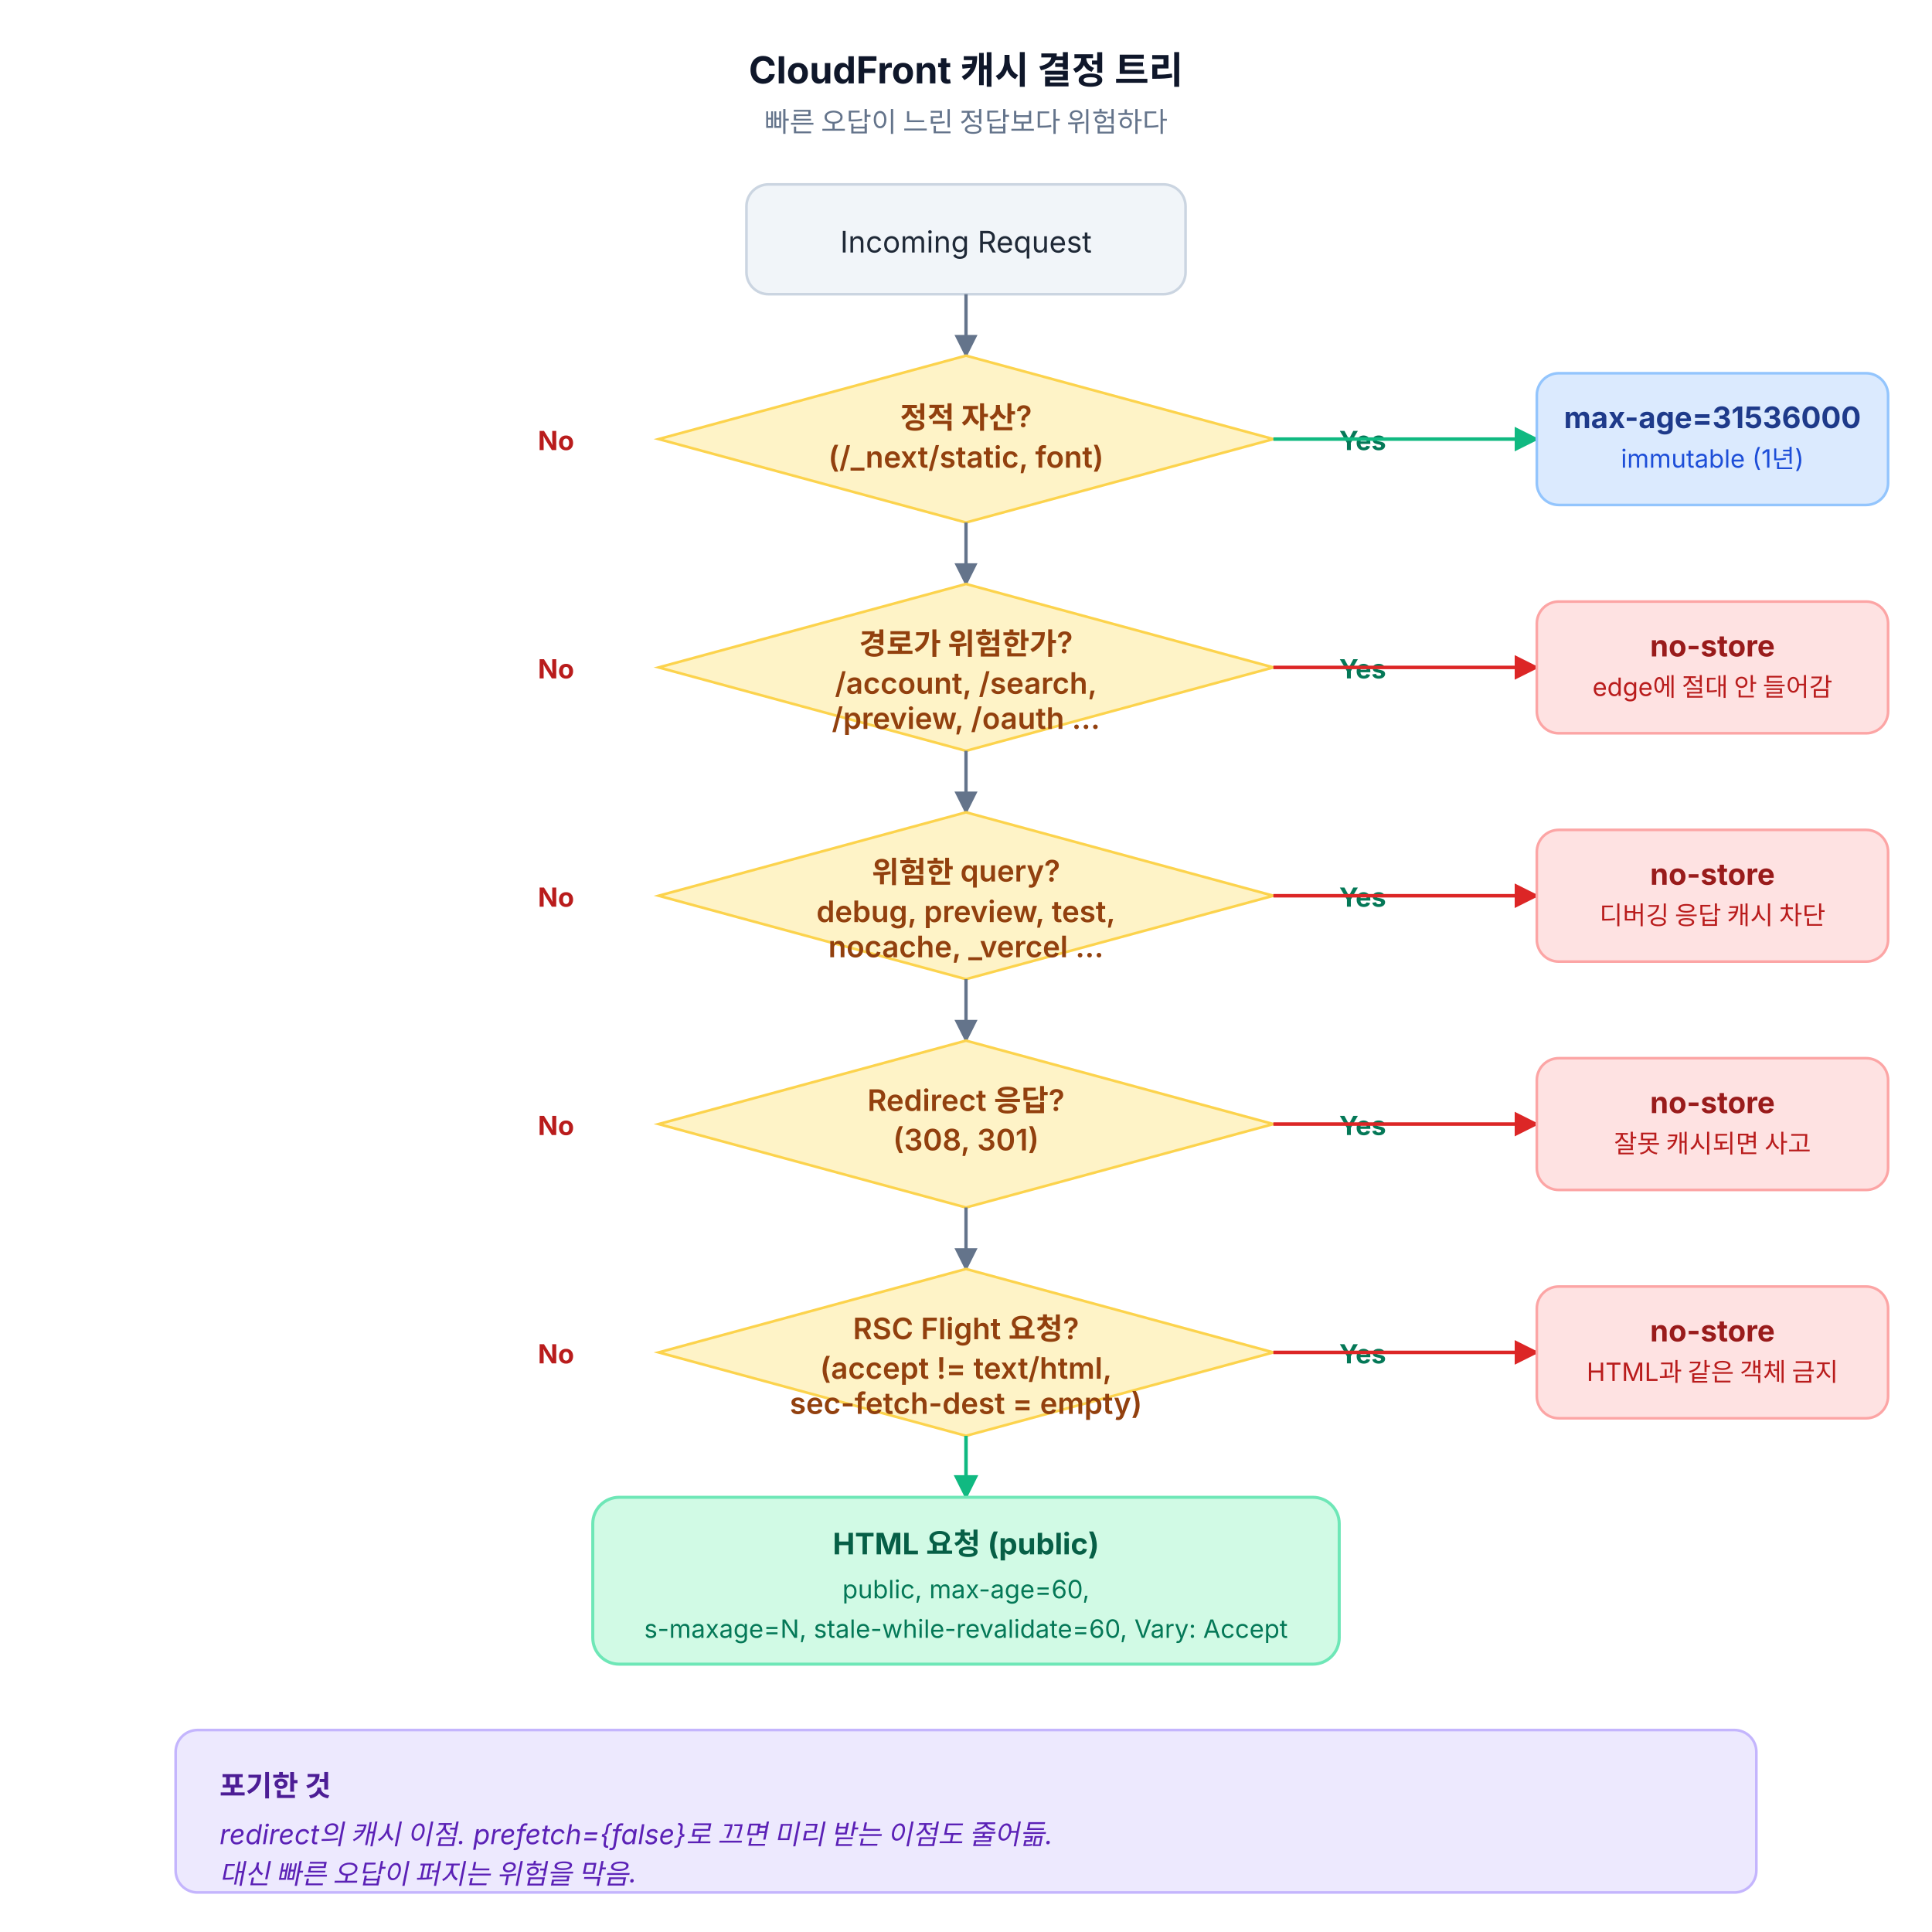
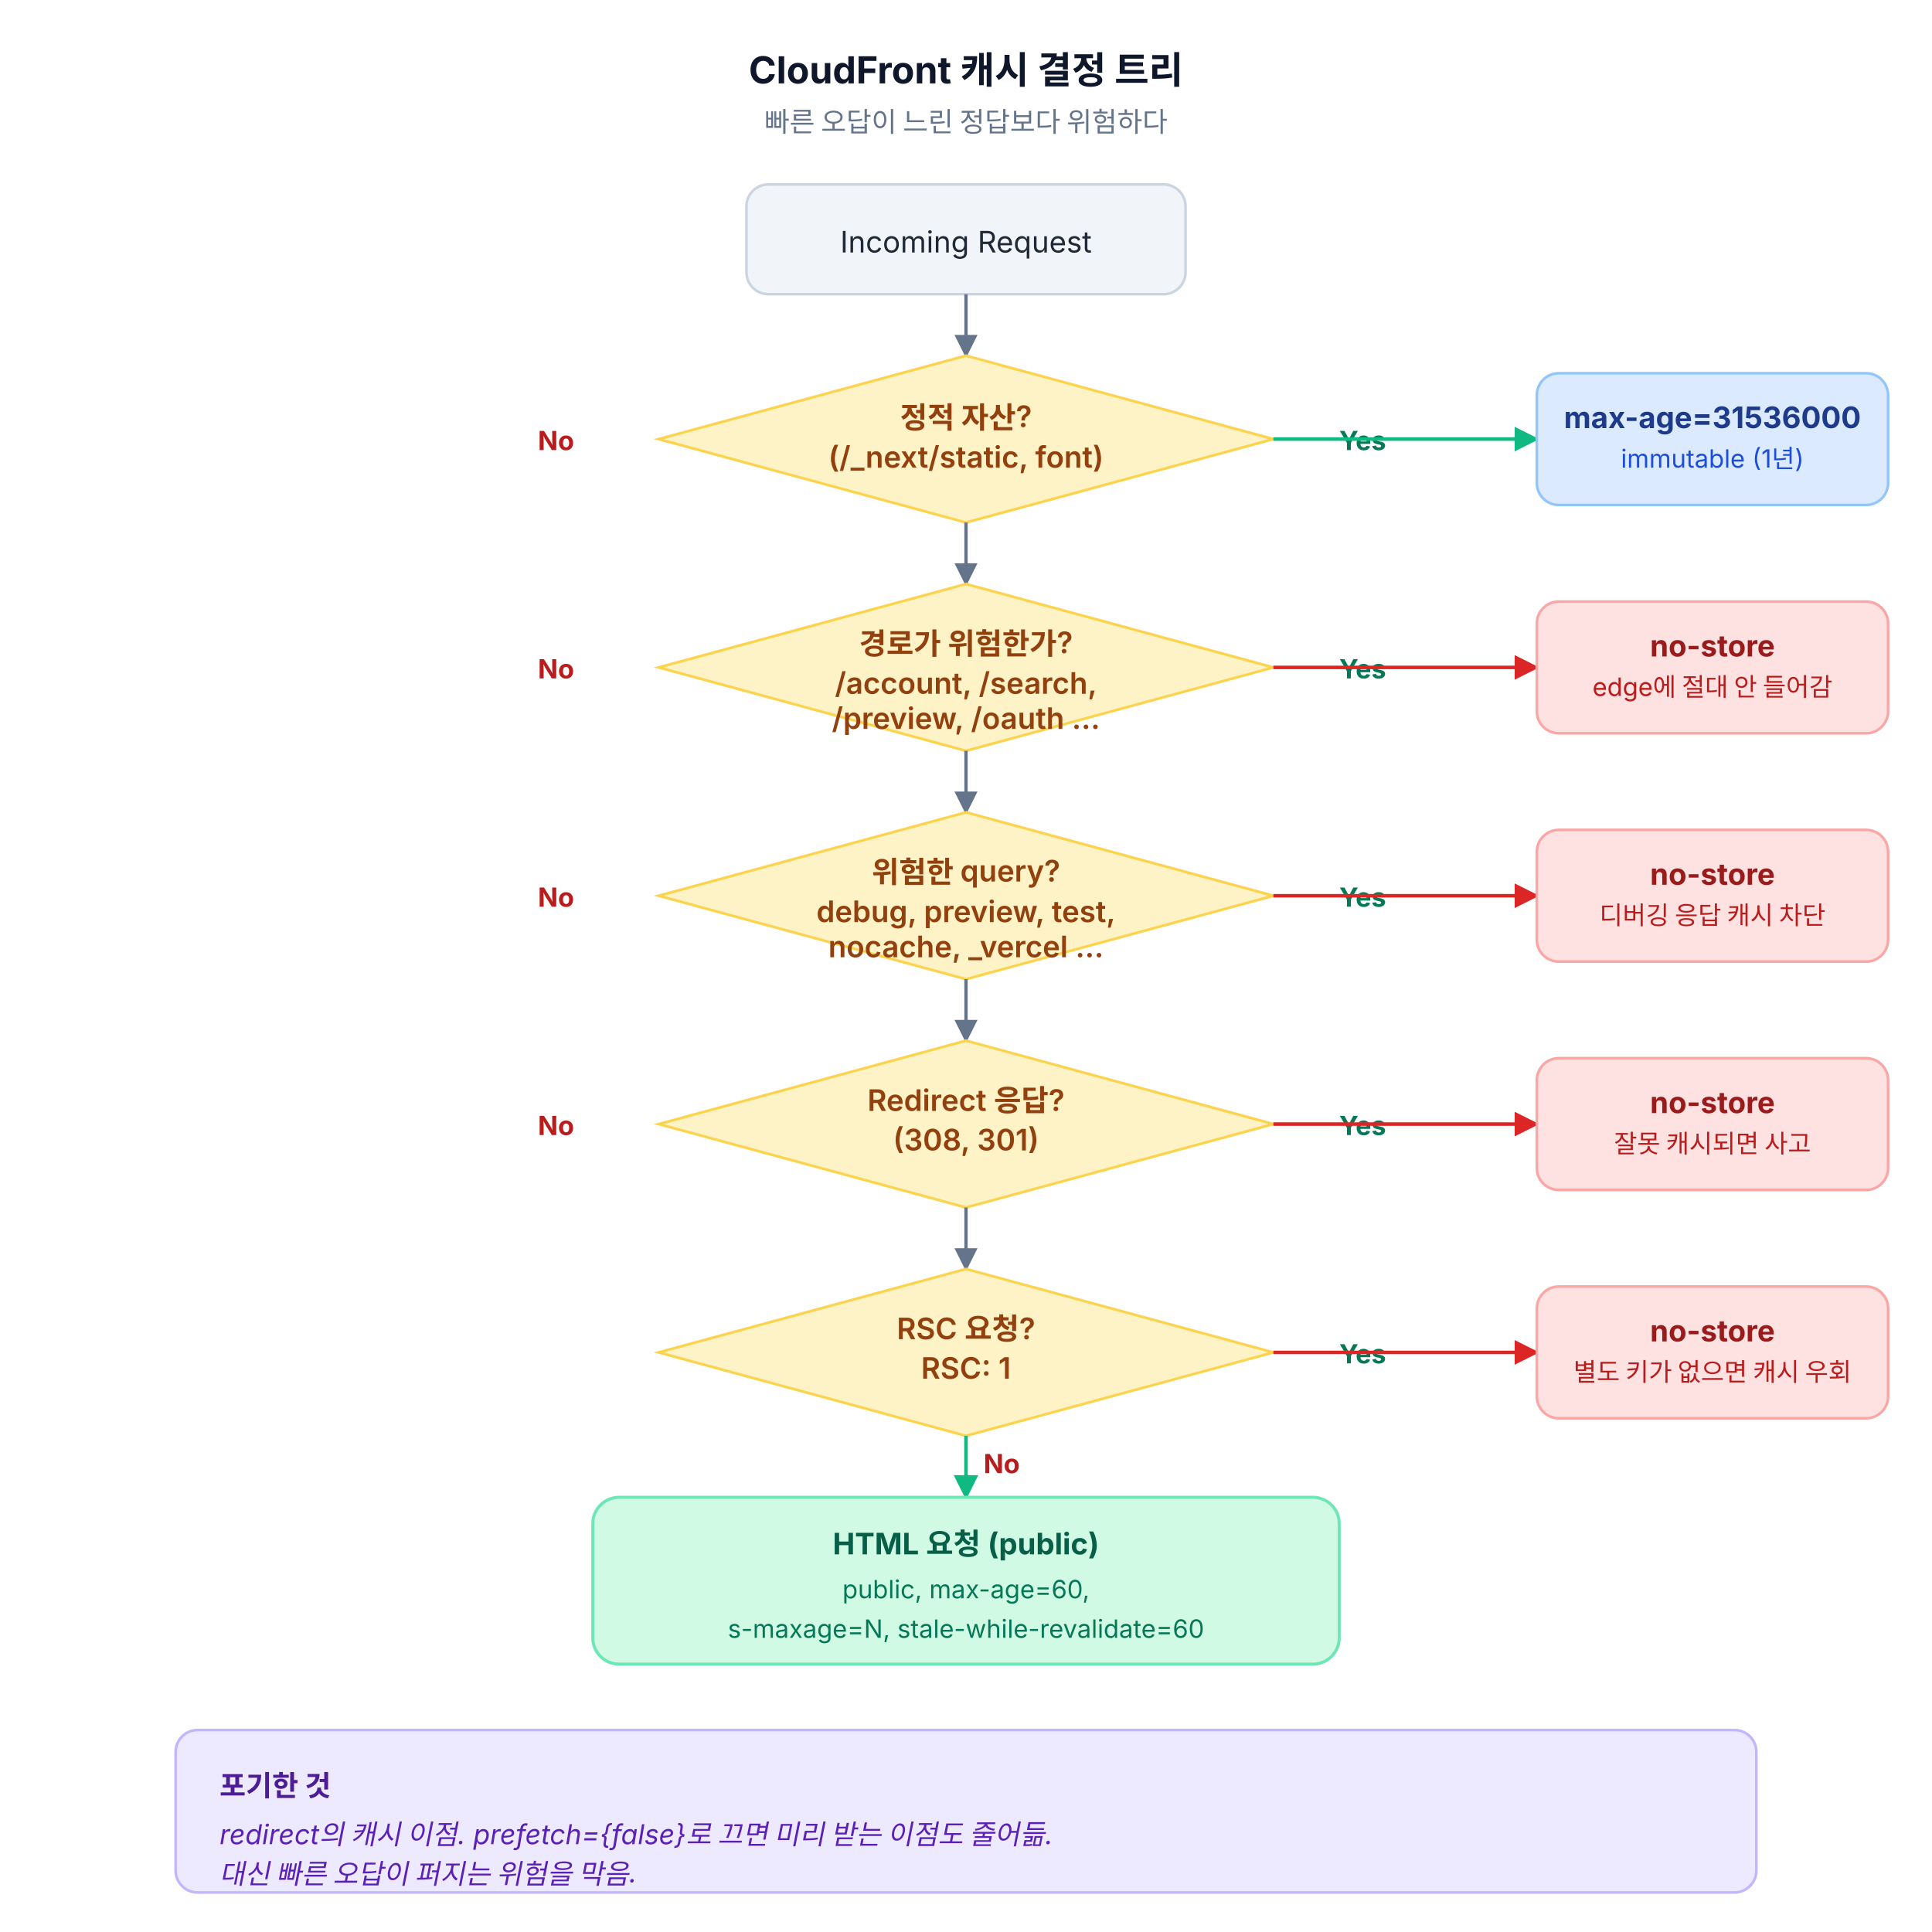
<svg xmlns="http://www.w3.org/2000/svg" viewBox="0 0 880 880" font-family="Pretendard, -apple-system, system-ui, sans-serif">
  <style>
    .bg { fill: #ffffff; }
    .node { fill: #f1f5f9; stroke: #cbd5e1; stroke-width: 1.2; }
    .node-decision { fill: #fef3c7; stroke: #fcd34d; stroke-width: 1.2; }
    .node-no { fill: #fee2e2; stroke: #fca5a5; stroke-width: 1.2; }
    .node-yes { fill: #d1fae5; stroke: #6ee7b7; stroke-width: 1.4; }
    .node-static { fill: #dbeafe; stroke: #93c5fd; stroke-width: 1.2; }
    .node-cost { fill: #ede9fe; stroke: #c4b5fd; stroke-width: 1.2; }
    .text-title { fill: #0f172a; font-size: 17px; font-weight: 700; }
    .text-subtitle { fill: #64748b; font-size: 12.5px; }
    .text { fill: #1f2937; font-size: 13.5px; }
    .text-sub { fill: #4b5563; font-size: 11.5px; }
    .text-no { fill: #991b1b; font-size: 13.5px; font-weight: 700; }
    .text-no-sub { fill: #b91c1c; font-size: 11.5px; }
    .text-yes { fill: #065f46; font-size: 13.5px; font-weight: 700; }
    .text-yes-sub { fill: #047857; font-size: 11.5px; }
    .text-static { fill: #1e3a8a; font-size: 13.5px; font-weight: 700; }
    .text-static-sub { fill: #1d4ed8; font-size: 11.5px; }
    .text-decision { fill: #92400e; font-size: 13.5px; font-weight: 600; }
    .text-cost-title { fill: #4c1d95; font-size: 13px; font-weight: 700; }
    .text-cost { fill: #5b21b6; font-size: 12.5px; font-style: italic; }
    .arrow { stroke: #64748b; stroke-width: 1.5; fill: none; }
    .arrow-no { stroke: #dc2626; stroke-width: 1.6; fill: none; }
    .arrow-yes { stroke: #10b981; stroke-width: 1.6; fill: none; }
    .label { fill: #475569; font-size: 12px; font-weight: 600; }
    .label-yes { fill: #047857; font-size: 12px; font-weight: 700; }
    .label-no { fill: #b91c1c; font-size: 12px; font-weight: 700; }
  </style>
  <rect class="bg" width="880" height="880" />
  <text x="440" y="38" text-anchor="middle" class="text-title">CloudFront 캐시 결정 트리</text>
  <text x="440" y="60" text-anchor="middle" class="text-subtitle">빠른 오답이 느린 정답보다 위험하다</text>
  <rect x="340" y="84" width="200" height="50" rx="10" class="node" />
  <text x="440" y="115" text-anchor="middle" class="text">Incoming Request</text>
  <path d="M440 134 L440 162" class="arrow" marker-end="url(#arrow)" />
  <polygon points="440,162 580,200 440,238 300,200" class="node-decision" />
  <text x="440" y="195" text-anchor="middle" class="text-decision">정적 자산?</text>
  <text x="440" y="213" text-anchor="middle" class="text-decision">(/_next/static, font)</text>
  <text x="610" y="205" class="label-yes">Yes</text>
  <text x="245" y="205" class="label-no">No</text>
  <path d="M580 200 L700 200" class="arrow-yes" marker-end="url(#arrow-green)" />
  <path d="M440 238 L440 266" class="arrow" marker-end="url(#arrow)" />
  <rect x="700" y="170" width="160" height="60" rx="10" class="node-static" />
  <text x="780" y="195" text-anchor="middle" class="text-static">max-age=31536000</text>
  <text x="780" y="213" text-anchor="middle" class="text-static-sub">immutable (1년)</text>
  <polygon points="440,266 580,304 440,342 300,304" class="node-decision" />
  <text x="440" y="298" text-anchor="middle" class="text-decision">경로가 위험한가?</text>
  <text x="440" y="316" text-anchor="middle" class="text-decision">/account, /search,</text>
  <text x="440" y="332" text-anchor="middle" class="text-decision">/preview, /oauth …</text>
  <text x="245" y="309" class="label-no">No</text>
  <text x="610" y="309" class="label-yes">Yes</text>
  <path d="M580 304 L700 304" class="arrow-no" marker-end="url(#arrow-red)" />
  <path d="M440 342 L440 370" class="arrow" marker-end="url(#arrow)" />
  <rect x="700" y="274" width="160" height="60" rx="10" class="node-no" />
  <text x="780" y="299" text-anchor="middle" class="text-no">no-store</text>
  <text x="780" y="317" text-anchor="middle" class="text-no-sub">edge에 절대 안 들어감</text>
  <polygon points="440,370 580,408 440,446 300,408" class="node-decision" />
  <text x="440" y="402" text-anchor="middle" class="text-decision">위험한 query?</text>
  <text x="440" y="420" text-anchor="middle" class="text-decision">debug, preview, test,</text>
  <text x="440" y="436" text-anchor="middle" class="text-decision">nocache, _vercel …</text>
  <text x="245" y="413" class="label-no">No</text>
  <text x="610" y="413" class="label-yes">Yes</text>
  <path d="M580 408 L700 408" class="arrow-no" marker-end="url(#arrow-red)" />
  <path d="M440 446 L440 474" class="arrow" marker-end="url(#arrow)" />
  <rect x="700" y="378" width="160" height="60" rx="10" class="node-no" />
  <text x="780" y="403" text-anchor="middle" class="text-no">no-store</text>
  <text x="780" y="421" text-anchor="middle" class="text-no-sub">디버깅 응답 캐시 차단</text>
  <polygon points="440,474 580,512 440,550 300,512" class="node-decision" />
  <text x="440" y="506" text-anchor="middle" class="text-decision">Redirect 응답?</text>
  <text x="440" y="524" text-anchor="middle" class="text-decision">(308, 301)</text>
  <text x="245" y="517" class="label-no">No</text>
  <text x="610" y="517" class="label-yes">Yes</text>
  <path d="M580 512 L700 512" class="arrow-no" marker-end="url(#arrow-red)" />
  <path d="M440 550 L440 578" class="arrow" marker-end="url(#arrow)" />
  <rect x="700" y="482" width="160" height="60" rx="10" class="node-no" />
  <text x="780" y="507" text-anchor="middle" class="text-no">no-store</text>
  <text x="780" y="525" text-anchor="middle" class="text-no-sub">잘못 캐시되면 사고</text>
  <polygon points="440,578 580,616 440,654 300,616" class="node-decision" />
-   <text x="440" y="610" text-anchor="middle" class="text-decision">RSC Flight 요청?</text>
-   <text x="440" y="628" text-anchor="middle" class="text-decision">(accept != text/html,</text>
-   <text x="440" y="644" text-anchor="middle" class="text-decision">sec-fetch-dest = empty)</text>
-   <text x="245" y="621" class="label-no">No</text>
+   <text x="440" y="610" text-anchor="middle" class="text-decision">RSC 요청?</text>
+   <text x="440" y="628" text-anchor="middle" class="text-decision">RSC: 1</text>
+   <text x="448" y="671" class="label-no">No</text>
  <text x="610" y="621" class="label-yes">Yes</text>
  <path d="M580 616 L700 616" class="arrow-no" marker-end="url(#arrow-red)" />
  <path d="M440 654 L440 682" class="arrow-yes" marker-end="url(#arrow-green)" />
  <rect x="700" y="586" width="160" height="60" rx="10" class="node-no" />
  <text x="780" y="611" text-anchor="middle" class="text-no">no-store</text>
-   <text x="780" y="629" text-anchor="middle" class="text-no-sub">HTML과 같은 객체 금지</text>
+   <text x="780" y="629" text-anchor="middle" class="text-no-sub">별도 키가 없으면 캐시 우회</text>
  <rect x="270" y="682" width="340" height="76" rx="12" class="node-yes" />
  <text x="440" y="708" text-anchor="middle" class="text-yes">HTML 요청 (public)</text>
  <text x="440" y="728" text-anchor="middle" class="text-yes-sub">public, max-age=60,</text>
-   <text x="440" y="746" text-anchor="middle" class="text-yes-sub">s-maxage=N, stale-while-revalidate=60, Vary: Accept</text>
+   <text x="440" y="746" text-anchor="middle" class="text-yes-sub">s-maxage=N, stale-while-revalidate=60</text>
  <rect x="80" y="788" width="720" height="74" rx="10" class="node-cost" />
  <text x="100" y="818" class="text-cost-title">포기한 것</text>
  <text x="100" y="840" class="text-cost">redirect의 캐시 이점. prefetch={false}로 끄면 미리 받는 이점도 줄어듦.</text>
  <text x="100" y="858" class="text-cost">대신 빠른 오답이 퍼지는 위험을 막음.</text>
  <defs>
    <marker id="arrow" viewBox="0 0 10 10" refX="9" refY="5" markerWidth="7" markerHeight="7" orient="auto">
      <path d="M0 0 L10 5 L0 10 z" fill="#64748b" />
    </marker>
    <marker id="arrow-red" viewBox="0 0 10 10" refX="9" refY="5" markerWidth="7" markerHeight="7" orient="auto">
      <path d="M0 0 L10 5 L0 10 z" fill="#dc2626" />
    </marker>
    <marker id="arrow-green" viewBox="0 0 10 10" refX="9" refY="5" markerWidth="7" markerHeight="7" orient="auto">
      <path d="M0 0 L10 5 L0 10 z" fill="#10b981" />
    </marker>
  </defs>
</svg>
